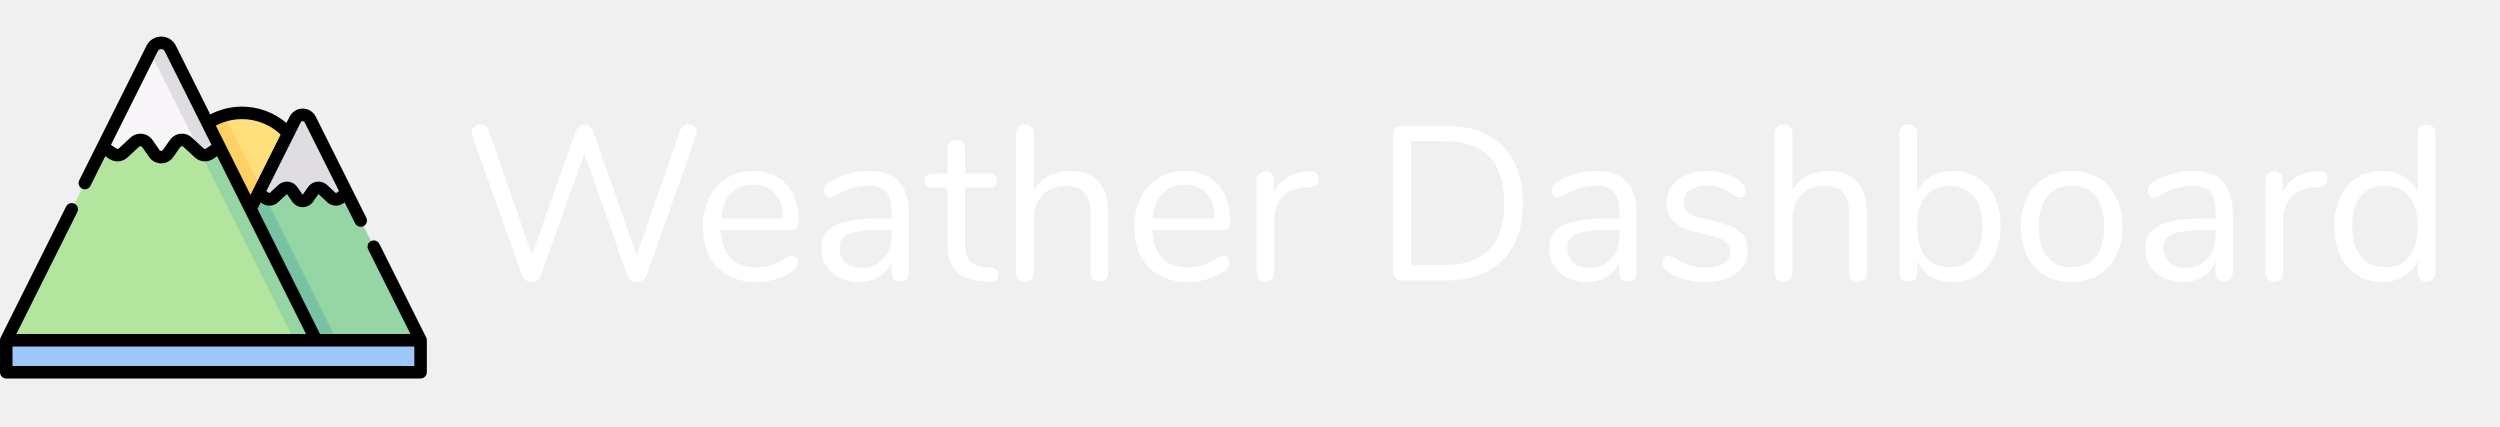
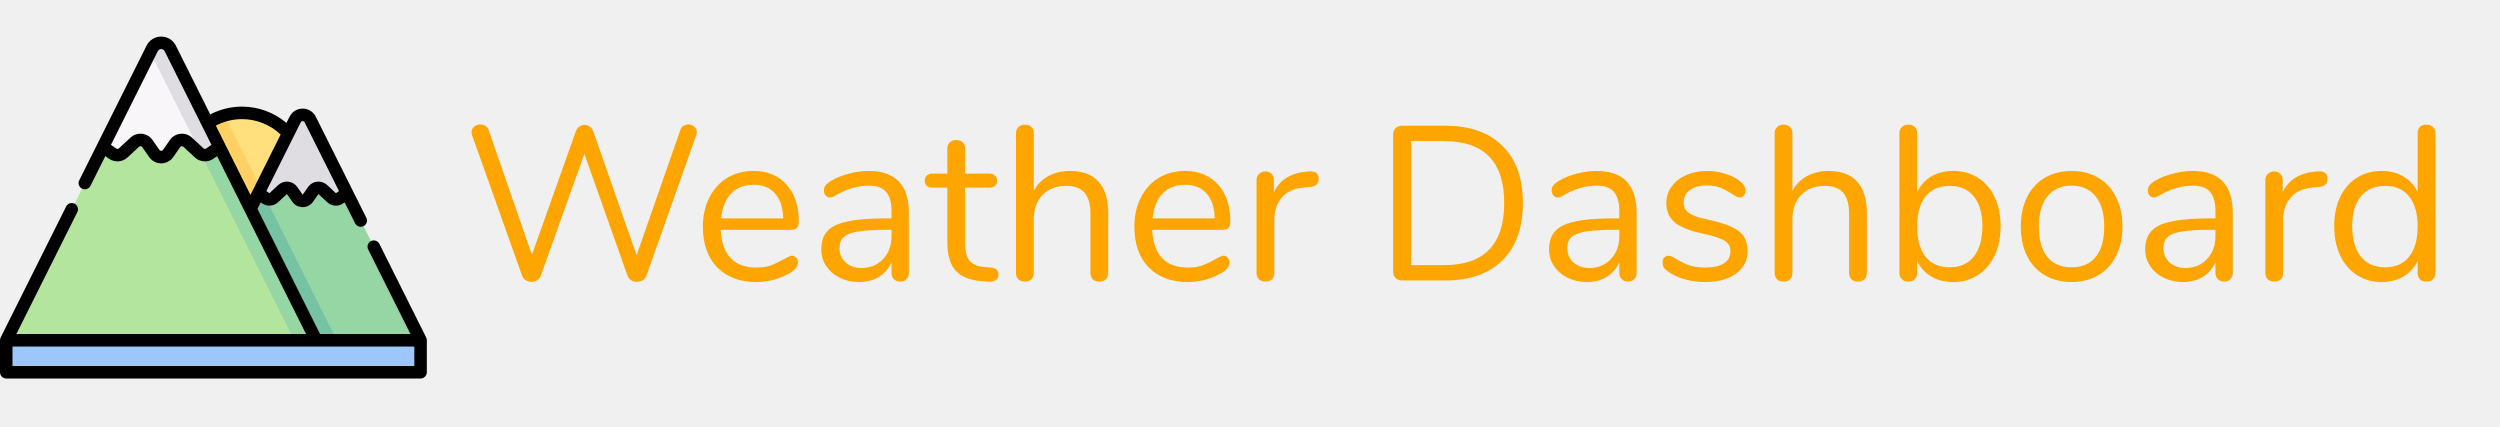
<svg xmlns="http://www.w3.org/2000/svg" width="205" height="35" viewBox="0 0 205 35" fill="none">
  <path d="M0.513 27.9H34.487V30.524H0.513V27.9Z" fill="#9DC6FB" />
  <path d="M19.848 19.476C22.67 19.476 24.958 17.188 24.958 14.366C24.958 11.543 22.67 9.256 19.848 9.256C17.026 9.256 14.738 11.543 14.738 14.366C14.738 17.188 17.026 19.476 19.848 19.476Z" fill="#FFE07D" />
  <path d="M19.848 19.476C20.994 19.476 22.051 19.099 22.904 18.462L18.405 9.464C16.286 10.087 14.738 12.045 14.738 14.366C14.738 17.188 17.026 19.476 19.848 19.476Z" fill="#FFD064" />
  <path d="M34.487 27.9L25.437 9.8C25.183 9.291 24.457 9.291 24.202 9.8L15.152 27.9H34.487Z" fill="#95D6A4" />
  <path d="M21.388 15.429L15.152 27.9H27.623L21.388 15.429Z" fill="#78C2A4" />
  <path d="M25.925 27.9L13.96 3.971C13.654 3.36 12.783 3.36 12.477 3.971L0.513 27.9H25.925Z" fill="#B3E59F" />
  <path d="M12.478 3.971L12.321 4.284C13.872 7.385 24.129 27.9 24.129 27.9H25.925L13.96 3.971C13.655 3.36 12.783 3.36 12.478 3.971Z" fill="#95D6A4" />
  <path d="M9.241 12.6C9.507 12.784 9.866 12.758 10.104 12.538L11.048 11.661C11.356 11.375 11.845 11.428 12.085 11.772L12.652 12.586C12.927 12.98 13.511 12.98 13.785 12.586L14.353 11.772C14.593 11.428 15.082 11.375 15.389 11.661L16.334 12.538C16.571 12.758 16.93 12.784 17.197 12.6L17.997 12.046C16.503 9.056 14.878 5.806 13.96 3.971C13.655 3.36 12.783 3.36 12.478 3.971L8.44 12.046L9.241 12.6Z" fill="#F9F6F9" />
  <path d="M16.506 12.655C16.725 12.759 16.989 12.743 17.197 12.6L17.997 12.046C16.503 9.056 14.877 5.806 13.96 3.971C13.655 3.36 12.783 3.36 12.478 3.971L12.321 4.284C12.871 5.383 14.497 8.636 16.506 12.655Z" fill="#DFDDE2" />
  <path d="M21.793 16.259C21.996 16.399 22.269 16.379 22.45 16.212L23.168 15.544C23.402 15.327 23.774 15.367 23.957 15.629L24.389 16.248C24.598 16.548 25.042 16.548 25.251 16.248L25.683 15.629C25.865 15.367 26.237 15.327 26.471 15.544L27.19 16.212C27.371 16.379 27.644 16.399 27.846 16.258L28.456 15.837C27.347 13.619 26.144 11.213 25.437 9.8C25.183 9.291 24.456 9.291 24.202 9.8L21.184 15.837L21.793 16.259Z" fill="#DFDDE2" />
  <path d="M34.999 27.9C34.999 27.822 34.982 27.743 34.946 27.671L31.109 19.998C30.983 19.745 30.675 19.642 30.421 19.769C30.168 19.895 30.065 20.203 30.192 20.456L33.658 27.388H26.241L21.112 17.128L21.378 16.595L21.501 16.68C21.898 16.955 22.444 16.916 22.799 16.587L23.517 15.92C23.519 15.918 23.522 15.916 23.527 15.916C23.533 15.917 23.535 15.919 23.536 15.922L23.968 16.541C24.162 16.82 24.48 16.986 24.82 16.986C25.159 16.986 25.477 16.82 25.672 16.541L26.103 15.922C26.105 15.919 26.107 15.917 26.112 15.916C26.118 15.916 26.12 15.918 26.122 15.92L26.841 16.587C27.195 16.916 27.741 16.955 28.138 16.68L28.261 16.595L29.121 18.315C29.211 18.494 29.392 18.598 29.58 18.598C29.657 18.598 29.735 18.581 29.809 18.544C30.062 18.417 30.165 18.11 30.038 17.856L25.896 9.571C25.691 9.161 25.279 8.906 24.82 8.906C24.361 8.906 23.949 9.161 23.744 9.571L23.489 10.081C22.478 9.224 21.186 8.743 19.848 8.743C18.931 8.743 18.041 8.964 17.24 9.384L14.418 3.741C14.19 3.284 13.73 3 13.219 3C12.707 3 12.248 3.284 12.019 3.741L6.499 14.781C6.372 15.035 6.475 15.343 6.728 15.469C6.981 15.596 7.289 15.493 7.416 15.24L8.634 12.803L8.949 13.021C9.409 13.34 10.042 13.295 10.453 12.914L11.397 12.036C11.449 11.988 11.507 11.987 11.537 11.99C11.567 11.993 11.624 12.007 11.664 12.065L12.232 12.879C12.456 13.202 12.825 13.395 13.219 13.395C13.612 13.395 13.981 13.202 14.206 12.879L14.773 12.065C14.814 12.007 14.87 11.993 14.9 11.99C14.93 11.987 14.989 11.988 15.04 12.036L15.985 12.914C16.395 13.295 17.028 13.34 17.488 13.021L17.803 12.803L25.095 27.388H1.342L6.341 17.39C6.467 17.137 6.365 16.829 6.112 16.703C5.858 16.576 5.55 16.679 5.424 16.932L0.054 27.671C0.018 27.743 0.001 27.822 0.001 27.9C0.001 27.9 0 27.9 0 27.9V30.524C0 30.807 0.229 31.037 0.513 31.037H34.487C34.77 31.037 35 30.807 35 30.524V27.9C35 27.9 34.999 27.9 34.999 27.9ZM24.82 9.931C24.861 9.931 24.936 9.944 24.979 10.03L27.798 15.668L27.555 15.837C27.55 15.84 27.543 15.84 27.539 15.836L26.82 15.168C26.6 14.964 26.301 14.865 26.003 14.897C25.704 14.929 25.434 15.089 25.262 15.335L24.83 15.955C24.825 15.962 24.814 15.962 24.809 15.955L24.378 15.335C24.206 15.089 23.936 14.929 23.637 14.897C23.337 14.865 23.04 14.964 22.82 15.168L22.101 15.836C22.096 15.84 22.09 15.84 22.085 15.837L21.841 15.668L24.661 10.03C24.704 9.944 24.779 9.931 24.82 9.931ZM19.848 9.768C21.027 9.768 22.162 10.226 23.013 11.033L20.539 15.982L17.698 10.302C18.357 9.952 19.092 9.768 19.848 9.768ZM16.905 12.178C16.837 12.225 16.743 12.219 16.683 12.162L15.738 11.285C15.483 11.048 15.137 10.933 14.791 10.97C14.444 11.008 14.131 11.193 13.932 11.479L13.365 12.293C13.319 12.359 13.253 12.369 13.219 12.369C13.184 12.369 13.119 12.359 13.073 12.293L12.505 11.479C12.306 11.193 11.993 11.008 11.646 10.97C11.3 10.933 10.955 11.048 10.7 11.285L9.755 12.162C9.694 12.219 9.601 12.225 9.533 12.178L9.098 11.877L12.936 4.2C13.015 4.042 13.16 4.025 13.219 4.025C13.277 4.025 13.422 4.042 13.501 4.2L17.34 11.877L16.905 12.178ZM1.025 30.012V28.413H33.975V30.012H1.025Z" fill="black" />
-   <path d="M55.784 10.67C55.832 10.514 55.916 10.4 56.036 10.328C56.156 10.244 56.288 10.202 56.432 10.202C56.624 10.202 56.786 10.262 56.918 10.382C57.062 10.49 57.134 10.64 57.134 10.832C57.134 10.916 57.116 11.012 57.08 11.12L53.012 22.586C52.952 22.754 52.85 22.886 52.706 22.982C52.562 23.066 52.4 23.108 52.22 23.108C52.052 23.108 51.896 23.066 51.752 22.982C51.608 22.886 51.506 22.754 51.446 22.586L47.918 12.614L44.354 22.586C44.294 22.754 44.192 22.886 44.048 22.982C43.904 23.066 43.748 23.108 43.58 23.108C43.412 23.108 43.256 23.066 43.112 22.982C42.968 22.886 42.866 22.754 42.806 22.586L38.72 11.12C38.684 11.024 38.666 10.934 38.666 10.85C38.666 10.658 38.738 10.502 38.882 10.382C39.038 10.262 39.212 10.202 39.404 10.202C39.548 10.202 39.68 10.244 39.8 10.328C39.932 10.4 40.022 10.514 40.07 10.67L43.616 20.894L47.216 10.778C47.276 10.598 47.372 10.466 47.504 10.382C47.636 10.286 47.78 10.238 47.936 10.238C48.092 10.238 48.236 10.286 48.368 10.382C48.5 10.478 48.596 10.616 48.656 10.796L52.202 20.93L55.784 10.67ZM64.945 20.966C65.077 20.966 65.191 21.02 65.287 21.128C65.383 21.236 65.431 21.374 65.431 21.542C65.431 21.842 65.221 22.118 64.801 22.37C64.369 22.622 63.913 22.814 63.433 22.946C62.953 23.066 62.485 23.126 62.029 23.126C60.673 23.126 59.599 22.724 58.807 21.92C58.027 21.116 57.637 20.006 57.637 18.59C57.637 17.69 57.811 16.898 58.159 16.214C58.507 15.518 58.993 14.978 59.617 14.594C60.253 14.21 60.973 14.018 61.777 14.018C62.917 14.018 63.823 14.39 64.495 15.134C65.167 15.878 65.503 16.886 65.503 18.158C65.503 18.398 65.455 18.572 65.359 18.68C65.263 18.788 65.107 18.842 64.891 18.842H59.095C59.203 20.906 60.181 21.938 62.029 21.938C62.497 21.938 62.899 21.878 63.235 21.758C63.571 21.626 63.931 21.452 64.315 21.236C64.627 21.056 64.837 20.966 64.945 20.966ZM61.795 15.152C61.027 15.152 60.409 15.392 59.941 15.872C59.485 16.352 59.215 17.03 59.131 17.906H64.225C64.201 17.018 63.979 16.34 63.559 15.872C63.139 15.392 62.551 15.152 61.795 15.152ZM71.233 14.018C73.429 14.018 74.527 15.17 74.527 17.474V22.37C74.527 22.586 74.461 22.76 74.329 22.892C74.209 23.024 74.041 23.09 73.825 23.09C73.609 23.09 73.435 23.024 73.303 22.892C73.171 22.76 73.105 22.586 73.105 22.37V21.506C72.877 22.022 72.529 22.424 72.061 22.712C71.593 22.988 71.053 23.126 70.441 23.126C69.877 23.126 69.355 23.012 68.875 22.784C68.407 22.556 68.035 22.238 67.759 21.83C67.483 21.422 67.345 20.972 67.345 20.48C67.345 19.82 67.513 19.31 67.849 18.95C68.185 18.578 68.737 18.314 69.505 18.158C70.273 17.99 71.341 17.906 72.709 17.906H73.105V17.312C73.105 16.592 72.955 16.064 72.655 15.728C72.367 15.392 71.893 15.224 71.233 15.224C70.417 15.224 69.589 15.446 68.749 15.89C68.425 16.094 68.197 16.196 68.065 16.196C67.921 16.196 67.801 16.142 67.705 16.034C67.609 15.926 67.561 15.788 67.561 15.62C67.561 15.452 67.609 15.308 67.705 15.188C67.813 15.056 67.981 14.924 68.209 14.792C68.629 14.552 69.103 14.366 69.631 14.234C70.171 14.09 70.705 14.018 71.233 14.018ZM70.639 21.974C71.359 21.974 71.947 21.734 72.403 21.254C72.871 20.762 73.105 20.132 73.105 19.364V18.842H72.781C71.725 18.842 70.921 18.89 70.369 18.986C69.817 19.07 69.421 19.22 69.181 19.436C68.953 19.64 68.839 19.946 68.839 20.354C68.839 20.822 69.007 21.212 69.343 21.524C69.691 21.824 70.123 21.974 70.639 21.974ZM81.246 21.938C81.666 21.974 81.876 22.166 81.876 22.514C81.876 22.718 81.798 22.874 81.642 22.982C81.498 23.078 81.276 23.114 80.976 23.09L80.49 23.054C79.53 22.982 78.822 22.694 78.366 22.19C77.91 21.686 77.682 20.924 77.682 19.904V15.386H76.476C76.272 15.386 76.11 15.338 75.99 15.242C75.882 15.134 75.828 14.996 75.828 14.828C75.828 14.648 75.882 14.504 75.99 14.396C76.11 14.288 76.272 14.234 76.476 14.234H77.682V12.2C77.682 11.972 77.748 11.798 77.88 11.678C78.012 11.546 78.192 11.48 78.42 11.48C78.636 11.48 78.81 11.546 78.942 11.678C79.074 11.798 79.14 11.972 79.14 12.2V14.234H81.138C81.33 14.234 81.48 14.288 81.588 14.396C81.708 14.504 81.768 14.648 81.768 14.828C81.768 14.996 81.708 15.134 81.588 15.242C81.48 15.338 81.33 15.386 81.138 15.386H79.14V19.976C79.14 20.636 79.272 21.116 79.536 21.416C79.812 21.704 80.22 21.866 80.76 21.902L81.246 21.938ZM87.741 14.018C88.773 14.018 89.553 14.312 90.081 14.9C90.609 15.476 90.873 16.34 90.873 17.492V22.37C90.873 22.598 90.807 22.778 90.675 22.91C90.543 23.03 90.369 23.09 90.153 23.09C89.925 23.09 89.745 23.03 89.613 22.91C89.481 22.778 89.415 22.598 89.415 22.37V17.528C89.415 16.748 89.253 16.172 88.929 15.8C88.617 15.428 88.113 15.242 87.417 15.242C86.613 15.242 85.971 15.488 85.491 15.98C85.011 16.472 84.771 17.138 84.771 17.978V22.37C84.771 22.598 84.705 22.778 84.573 22.91C84.453 23.03 84.279 23.09 84.051 23.09C83.823 23.09 83.643 23.03 83.511 22.91C83.379 22.778 83.313 22.598 83.313 22.37V10.922C83.313 10.718 83.379 10.55 83.511 10.418C83.655 10.286 83.835 10.22 84.051 10.22C84.279 10.22 84.453 10.286 84.573 10.418C84.705 10.538 84.771 10.706 84.771 10.922V15.638C85.059 15.11 85.461 14.708 85.977 14.432C86.493 14.156 87.081 14.018 87.741 14.018ZM100.329 20.966C100.461 20.966 100.575 21.02 100.671 21.128C100.767 21.236 100.815 21.374 100.815 21.542C100.815 21.842 100.605 22.118 100.185 22.37C99.753 22.622 99.297 22.814 98.817 22.946C98.337 23.066 97.869 23.126 97.413 23.126C96.057 23.126 94.983 22.724 94.191 21.92C93.411 21.116 93.021 20.006 93.021 18.59C93.021 17.69 93.195 16.898 93.543 16.214C93.891 15.518 94.377 14.978 95.001 14.594C95.637 14.21 96.357 14.018 97.161 14.018C98.301 14.018 99.207 14.39 99.879 15.134C100.551 15.878 100.887 16.886 100.887 18.158C100.887 18.398 100.839 18.572 100.743 18.68C100.647 18.788 100.491 18.842 100.275 18.842H94.479C94.587 20.906 95.565 21.938 97.413 21.938C97.881 21.938 98.283 21.878 98.619 21.758C98.955 21.626 99.315 21.452 99.699 21.236C100.011 21.056 100.221 20.966 100.329 20.966ZM97.179 15.152C96.411 15.152 95.793 15.392 95.325 15.872C94.869 16.352 94.599 17.03 94.515 17.906H99.609C99.585 17.018 99.363 16.34 98.943 15.872C98.523 15.392 97.935 15.152 97.179 15.152ZM107.374 14.054C107.878 14.018 108.13 14.222 108.13 14.666C108.13 14.858 108.076 15.014 107.968 15.134C107.86 15.242 107.674 15.308 107.41 15.332L106.87 15.386C106.066 15.458 105.466 15.746 105.07 16.25C104.686 16.742 104.494 17.324 104.494 17.996V22.37C104.494 22.61 104.428 22.79 104.296 22.91C104.164 23.03 103.99 23.09 103.774 23.09C103.558 23.09 103.378 23.03 103.234 22.91C103.102 22.778 103.036 22.598 103.036 22.37V14.774C103.036 14.546 103.108 14.372 103.252 14.252C103.396 14.12 103.57 14.054 103.774 14.054C103.966 14.054 104.128 14.12 104.26 14.252C104.392 14.372 104.458 14.54 104.458 14.756V15.764C104.71 15.236 105.064 14.834 105.52 14.558C105.988 14.282 106.522 14.12 107.122 14.072L107.374 14.054ZM114.994 23C114.766 23 114.58 22.934 114.436 22.802C114.304 22.67 114.238 22.496 114.238 22.28V11.03C114.238 10.814 114.304 10.64 114.436 10.508C114.58 10.376 114.766 10.31 114.994 10.31H118.504C120.532 10.31 122.098 10.862 123.202 11.966C124.318 13.058 124.876 14.618 124.876 16.646C124.876 18.674 124.318 20.24 123.202 21.344C122.086 22.448 120.52 23 118.504 23H114.994ZM118.414 21.74C121.702 21.74 123.346 20.042 123.346 16.646C123.346 13.262 121.702 11.57 118.414 11.57H115.714V21.74H118.414ZM130.911 14.018C133.107 14.018 134.205 15.17 134.205 17.474V22.37C134.205 22.586 134.139 22.76 134.007 22.892C133.887 23.024 133.719 23.09 133.503 23.09C133.287 23.09 133.113 23.024 132.981 22.892C132.849 22.76 132.783 22.586 132.783 22.37V21.506C132.555 22.022 132.207 22.424 131.739 22.712C131.271 22.988 130.731 23.126 130.119 23.126C129.555 23.126 129.033 23.012 128.553 22.784C128.085 22.556 127.713 22.238 127.437 21.83C127.161 21.422 127.023 20.972 127.023 20.48C127.023 19.82 127.191 19.31 127.527 18.95C127.863 18.578 128.415 18.314 129.183 18.158C129.951 17.99 131.019 17.906 132.387 17.906H132.783V17.312C132.783 16.592 132.633 16.064 132.333 15.728C132.045 15.392 131.571 15.224 130.911 15.224C130.095 15.224 129.267 15.446 128.427 15.89C128.103 16.094 127.875 16.196 127.743 16.196C127.599 16.196 127.479 16.142 127.383 16.034C127.287 15.926 127.239 15.788 127.239 15.62C127.239 15.452 127.287 15.308 127.383 15.188C127.491 15.056 127.659 14.924 127.887 14.792C128.307 14.552 128.781 14.366 129.309 14.234C129.849 14.09 130.383 14.018 130.911 14.018ZM130.317 21.974C131.037 21.974 131.625 21.734 132.081 21.254C132.549 20.762 132.783 20.132 132.783 19.364V18.842H132.459C131.403 18.842 130.599 18.89 130.047 18.986C129.495 19.07 129.099 19.22 128.859 19.436C128.631 19.64 128.517 19.946 128.517 20.354C128.517 20.822 128.685 21.212 129.021 21.524C129.369 21.824 129.801 21.974 130.317 21.974ZM139.825 23.126C139.273 23.126 138.745 23.06 138.241 22.928C137.749 22.796 137.311 22.61 136.927 22.37C136.711 22.226 136.555 22.094 136.459 21.974C136.375 21.842 136.333 21.686 136.333 21.506C136.333 21.35 136.375 21.224 136.459 21.128C136.555 21.02 136.675 20.966 136.819 20.966C136.963 20.966 137.173 21.056 137.449 21.236C137.809 21.452 138.163 21.626 138.511 21.758C138.871 21.878 139.315 21.938 139.843 21.938C140.491 21.938 140.995 21.824 141.355 21.596C141.715 21.368 141.895 21.038 141.895 20.606C141.895 20.342 141.829 20.132 141.697 19.976C141.565 19.808 141.337 19.664 141.013 19.544C140.689 19.412 140.215 19.28 139.591 19.148C138.535 18.92 137.779 18.614 137.323 18.23C136.867 17.846 136.639 17.324 136.639 16.664C136.639 16.148 136.783 15.692 137.071 15.296C137.359 14.9 137.755 14.588 138.259 14.36C138.775 14.132 139.357 14.018 140.005 14.018C140.473 14.018 140.923 14.084 141.355 14.216C141.799 14.336 142.189 14.51 142.525 14.738C142.933 15.026 143.137 15.326 143.137 15.638C143.137 15.794 143.089 15.926 142.993 16.034C142.897 16.142 142.783 16.196 142.651 16.196C142.507 16.196 142.291 16.094 142.003 15.89C141.667 15.674 141.349 15.506 141.049 15.386C140.749 15.266 140.377 15.206 139.933 15.206C139.369 15.206 138.913 15.332 138.565 15.584C138.229 15.836 138.061 16.172 138.061 16.592C138.061 16.856 138.121 17.072 138.241 17.24C138.373 17.396 138.583 17.54 138.871 17.672C139.171 17.792 139.597 17.912 140.149 18.032C140.965 18.212 141.595 18.41 142.039 18.626C142.495 18.842 142.819 19.106 143.011 19.418C143.203 19.73 143.299 20.126 143.299 20.606C143.299 21.362 142.981 21.974 142.345 22.442C141.709 22.898 140.869 23.126 139.825 23.126ZM149.95 14.018C150.982 14.018 151.762 14.312 152.29 14.9C152.818 15.476 153.082 16.34 153.082 17.492V22.37C153.082 22.598 153.016 22.778 152.884 22.91C152.752 23.03 152.578 23.09 152.362 23.09C152.134 23.09 151.954 23.03 151.822 22.91C151.69 22.778 151.624 22.598 151.624 22.37V17.528C151.624 16.748 151.462 16.172 151.138 15.8C150.826 15.428 150.322 15.242 149.626 15.242C148.822 15.242 148.18 15.488 147.7 15.98C147.22 16.472 146.98 17.138 146.98 17.978V22.37C146.98 22.598 146.914 22.778 146.782 22.91C146.662 23.03 146.488 23.09 146.26 23.09C146.032 23.09 145.852 23.03 145.72 22.91C145.588 22.778 145.522 22.598 145.522 22.37V10.922C145.522 10.718 145.588 10.55 145.72 10.418C145.864 10.286 146.044 10.22 146.26 10.22C146.488 10.22 146.662 10.286 146.782 10.418C146.914 10.538 146.98 10.706 146.98 10.922V15.638C147.268 15.11 147.67 14.708 148.186 14.432C148.702 14.156 149.29 14.018 149.95 14.018ZM160.162 14.018C160.93 14.018 161.608 14.204 162.196 14.576C162.784 14.948 163.24 15.476 163.564 16.16C163.888 16.844 164.05 17.636 164.05 18.536C164.05 19.448 163.888 20.252 163.564 20.948C163.24 21.632 162.784 22.166 162.196 22.55C161.608 22.934 160.93 23.126 160.162 23.126C159.478 23.126 158.878 22.976 158.362 22.676C157.858 22.376 157.474 21.95 157.21 21.398V22.37C157.21 22.586 157.144 22.76 157.012 22.892C156.892 23.024 156.718 23.09 156.49 23.09C156.262 23.09 156.082 23.024 155.95 22.892C155.818 22.76 155.752 22.586 155.752 22.37V10.922C155.752 10.718 155.818 10.55 155.95 10.418C156.082 10.286 156.262 10.22 156.49 10.22C156.718 10.22 156.892 10.286 157.012 10.418C157.144 10.538 157.21 10.706 157.21 10.922V15.746C157.474 15.194 157.858 14.768 158.362 14.468C158.878 14.168 159.478 14.018 160.162 14.018ZM159.874 21.92C160.726 21.92 161.386 21.626 161.854 21.038C162.322 20.438 162.556 19.604 162.556 18.536C162.556 17.492 162.322 16.682 161.854 16.106C161.386 15.53 160.726 15.242 159.874 15.242C159.022 15.242 158.362 15.53 157.894 16.106C157.438 16.682 157.21 17.504 157.21 18.572C157.21 19.64 157.438 20.468 157.894 21.056C158.362 21.632 159.022 21.92 159.874 21.92ZM169.865 23.126C169.037 23.126 168.305 22.94 167.669 22.568C167.045 22.196 166.559 21.668 166.211 20.984C165.875 20.288 165.707 19.484 165.707 18.572C165.707 17.66 165.875 16.862 166.211 16.178C166.559 15.482 167.045 14.948 167.669 14.576C168.305 14.204 169.037 14.018 169.865 14.018C170.693 14.018 171.425 14.204 172.061 14.576C172.697 14.948 173.183 15.482 173.519 16.178C173.867 16.862 174.041 17.66 174.041 18.572C174.041 19.484 173.867 20.288 173.519 20.984C173.183 21.668 172.697 22.196 172.061 22.568C171.425 22.94 170.693 23.126 169.865 23.126ZM169.865 21.92C170.729 21.92 171.389 21.638 171.845 21.074C172.313 20.498 172.547 19.664 172.547 18.572C172.547 17.504 172.313 16.682 171.845 16.106C171.377 15.518 170.717 15.224 169.865 15.224C169.013 15.224 168.353 15.518 167.885 16.106C167.417 16.682 167.183 17.504 167.183 18.572C167.183 19.652 167.411 20.48 167.867 21.056C168.335 21.632 169.001 21.92 169.865 21.92ZM179.795 14.018C181.991 14.018 183.089 15.17 183.089 17.474V22.37C183.089 22.586 183.023 22.76 182.891 22.892C182.771 23.024 182.603 23.09 182.387 23.09C182.171 23.09 181.997 23.024 181.865 22.892C181.733 22.76 181.667 22.586 181.667 22.37V21.506C181.439 22.022 181.091 22.424 180.623 22.712C180.155 22.988 179.615 23.126 179.003 23.126C178.439 23.126 177.917 23.012 177.437 22.784C176.969 22.556 176.597 22.238 176.321 21.83C176.045 21.422 175.907 20.972 175.907 20.48C175.907 19.82 176.075 19.31 176.411 18.95C176.747 18.578 177.299 18.314 178.067 18.158C178.835 17.99 179.903 17.906 181.271 17.906H181.667V17.312C181.667 16.592 181.517 16.064 181.217 15.728C180.929 15.392 180.455 15.224 179.795 15.224C178.979 15.224 178.151 15.446 177.311 15.89C176.987 16.094 176.759 16.196 176.627 16.196C176.483 16.196 176.363 16.142 176.267 16.034C176.171 15.926 176.123 15.788 176.123 15.62C176.123 15.452 176.171 15.308 176.267 15.188C176.375 15.056 176.543 14.924 176.771 14.792C177.191 14.552 177.665 14.366 178.193 14.234C178.733 14.09 179.267 14.018 179.795 14.018ZM179.201 21.974C179.921 21.974 180.509 21.734 180.965 21.254C181.433 20.762 181.667 20.132 181.667 19.364V18.842H181.343C180.287 18.842 179.483 18.89 178.931 18.986C178.379 19.07 177.983 19.22 177.743 19.436C177.515 19.64 177.401 19.946 177.401 20.354C177.401 20.822 177.569 21.212 177.905 21.524C178.253 21.824 178.685 21.974 179.201 21.974ZM190.096 14.054C190.6 14.018 190.852 14.222 190.852 14.666C190.852 14.858 190.798 15.014 190.69 15.134C190.582 15.242 190.396 15.308 190.132 15.332L189.592 15.386C188.788 15.458 188.188 15.746 187.792 16.25C187.408 16.742 187.216 17.324 187.216 17.996V22.37C187.216 22.61 187.15 22.79 187.018 22.91C186.886 23.03 186.712 23.09 186.496 23.09C186.28 23.09 186.1 23.03 185.956 22.91C185.824 22.778 185.758 22.598 185.758 22.37V14.774C185.758 14.546 185.83 14.372 185.974 14.252C186.118 14.12 186.292 14.054 186.496 14.054C186.688 14.054 186.85 14.12 186.982 14.252C187.114 14.372 187.18 14.54 187.18 14.756V15.764C187.432 15.236 187.786 14.834 188.242 14.558C188.71 14.282 189.244 14.12 189.844 14.072L190.096 14.054ZM198.966 10.22C199.194 10.22 199.374 10.286 199.506 10.418C199.638 10.55 199.704 10.718 199.704 10.922V22.37C199.704 22.586 199.638 22.76 199.506 22.892C199.374 23.024 199.194 23.09 198.966 23.09C198.738 23.09 198.558 23.024 198.426 22.892C198.306 22.76 198.246 22.586 198.246 22.37V21.398C197.982 21.95 197.592 22.376 197.076 22.676C196.572 22.976 195.978 23.126 195.294 23.126C194.526 23.126 193.848 22.934 193.26 22.55C192.672 22.166 192.216 21.632 191.892 20.948C191.568 20.252 191.406 19.448 191.406 18.536C191.406 17.636 191.568 16.844 191.892 16.16C192.216 15.476 192.672 14.948 193.26 14.576C193.848 14.204 194.526 14.018 195.294 14.018C195.978 14.018 196.572 14.168 197.076 14.468C197.592 14.768 197.982 15.194 198.246 15.746V10.922C198.246 10.706 198.306 10.538 198.426 10.418C198.558 10.286 198.738 10.22 198.966 10.22ZM195.582 21.92C196.434 21.92 197.088 21.632 197.544 21.056C198.012 20.468 198.246 19.64 198.246 18.572C198.246 17.504 198.012 16.682 197.544 16.106C197.088 15.53 196.434 15.242 195.582 15.242C194.73 15.242 194.064 15.53 193.584 16.106C193.116 16.682 192.882 17.492 192.882 18.536C192.882 19.604 193.116 20.438 193.584 21.038C194.064 21.626 194.73 21.92 195.582 21.92Z" fill="white" />
+   <path d="M55.784 10.67C55.832 10.514 55.916 10.4 56.036 10.328C56.156 10.244 56.288 10.202 56.432 10.202C56.624 10.202 56.786 10.262 56.918 10.382C57.062 10.49 57.134 10.64 57.134 10.832C57.134 10.916 57.116 11.012 57.08 11.12L53.012 22.586C52.952 22.754 52.85 22.886 52.706 22.982C52.562 23.066 52.4 23.108 52.22 23.108C52.052 23.108 51.896 23.066 51.752 22.982C51.608 22.886 51.506 22.754 51.446 22.586L47.918 12.614L44.354 22.586C44.294 22.754 44.192 22.886 44.048 22.982C43.904 23.066 43.748 23.108 43.58 23.108C43.412 23.108 43.256 23.066 43.112 22.982C42.968 22.886 42.866 22.754 42.806 22.586L38.72 11.12C38.684 11.024 38.666 10.934 38.666 10.85C38.666 10.658 38.738 10.502 38.882 10.382C39.038 10.262 39.212 10.202 39.404 10.202C39.548 10.202 39.68 10.244 39.8 10.328C39.932 10.4 40.022 10.514 40.07 10.67L43.616 20.894L47.216 10.778C47.276 10.598 47.372 10.466 47.504 10.382C47.636 10.286 47.78 10.238 47.936 10.238C48.092 10.238 48.236 10.286 48.368 10.382C48.5 10.478 48.596 10.616 48.656 10.796L52.202 20.93L55.784 10.67ZM64.945 20.966C65.077 20.966 65.191 21.02 65.287 21.128C65.383 21.236 65.431 21.374 65.431 21.542C65.431 21.842 65.221 22.118 64.801 22.37C64.369 22.622 63.913 22.814 63.433 22.946C62.953 23.066 62.485 23.126 62.029 23.126C60.673 23.126 59.599 22.724 58.807 21.92C58.027 21.116 57.637 20.006 57.637 18.59C57.637 17.69 57.811 16.898 58.159 16.214C58.507 15.518 58.993 14.978 59.617 14.594C60.253 14.21 60.973 14.018 61.777 14.018C62.917 14.018 63.823 14.39 64.495 15.134C65.167 15.878 65.503 16.886 65.503 18.158C65.503 18.398 65.455 18.572 65.359 18.68C65.263 18.788 65.107 18.842 64.891 18.842H59.095C59.203 20.906 60.181 21.938 62.029 21.938C62.497 21.938 62.899 21.878 63.235 21.758C63.571 21.626 63.931 21.452 64.315 21.236C64.627 21.056 64.837 20.966 64.945 20.966ZM61.795 15.152C61.027 15.152 60.409 15.392 59.941 15.872C59.485 16.352 59.215 17.03 59.131 17.906H64.225C64.201 17.018 63.979 16.34 63.559 15.872C63.139 15.392 62.551 15.152 61.795 15.152ZM71.233 14.018C73.429 14.018 74.527 15.17 74.527 17.474V22.37C74.527 22.586 74.461 22.76 74.329 22.892C74.209 23.024 74.041 23.09 73.825 23.09C73.609 23.09 73.435 23.024 73.303 22.892C73.171 22.76 73.105 22.586 73.105 22.37V21.506C72.877 22.022 72.529 22.424 72.061 22.712C71.593 22.988 71.053 23.126 70.441 23.126C69.877 23.126 69.355 23.012 68.875 22.784C68.407 22.556 68.035 22.238 67.759 21.83C67.483 21.422 67.345 20.972 67.345 20.48C67.345 19.82 67.513 19.31 67.849 18.95C68.185 18.578 68.737 18.314 69.505 18.158C70.273 17.99 71.341 17.906 72.709 17.906H73.105V17.312C73.105 16.592 72.955 16.064 72.655 15.728C72.367 15.392 71.893 15.224 71.233 15.224C70.417 15.224 69.589 15.446 68.749 15.89C68.425 16.094 68.197 16.196 68.065 16.196C67.921 16.196 67.801 16.142 67.705 16.034C67.609 15.926 67.561 15.788 67.561 15.62C67.561 15.452 67.609 15.308 67.705 15.188C67.813 15.056 67.981 14.924 68.209 14.792C68.629 14.552 69.103 14.366 69.631 14.234C70.171 14.09 70.705 14.018 71.233 14.018ZM70.639 21.974C71.359 21.974 71.947 21.734 72.403 21.254C72.871 20.762 73.105 20.132 73.105 19.364V18.842H72.781C71.725 18.842 70.921 18.89 70.369 18.986C69.817 19.07 69.421 19.22 69.181 19.436C68.953 19.64 68.839 19.946 68.839 20.354C68.839 20.822 69.007 21.212 69.343 21.524C69.691 21.824 70.123 21.974 70.639 21.974ZM81.246 21.938C81.666 21.974 81.876 22.166 81.876 22.514C81.876 22.718 81.798 22.874 81.642 22.982C81.498 23.078 81.276 23.114 80.976 23.09L80.49 23.054C79.53 22.982 78.822 22.694 78.366 22.19C77.91 21.686 77.682 20.924 77.682 19.904V15.386H76.476C76.272 15.386 76.11 15.338 75.99 15.242C75.882 15.134 75.828 14.996 75.828 14.828C75.828 14.648 75.882 14.504 75.99 14.396C76.11 14.288 76.272 14.234 76.476 14.234H77.682V12.2C77.682 11.972 77.748 11.798 77.88 11.678C78.012 11.546 78.192 11.48 78.42 11.48C78.636 11.48 78.81 11.546 78.942 11.678C79.074 11.798 79.14 11.972 79.14 12.2V14.234H81.138C81.33 14.234 81.48 14.288 81.588 14.396C81.708 14.504 81.768 14.648 81.768 14.828C81.768 14.996 81.708 15.134 81.588 15.242C81.48 15.338 81.33 15.386 81.138 15.386H79.14V19.976C79.14 20.636 79.272 21.116 79.536 21.416C79.812 21.704 80.22 21.866 80.76 21.902L81.246 21.938ZM87.741 14.018C88.773 14.018 89.553 14.312 90.081 14.9C90.609 15.476 90.873 16.34 90.873 17.492V22.37C90.873 22.598 90.807 22.778 90.675 22.91C90.543 23.03 90.369 23.09 90.153 23.09C89.925 23.09 89.745 23.03 89.613 22.91C89.481 22.778 89.415 22.598 89.415 22.37V17.528C89.415 16.748 89.253 16.172 88.929 15.8C88.617 15.428 88.113 15.242 87.417 15.242C86.613 15.242 85.971 15.488 85.491 15.98C85.011 16.472 84.771 17.138 84.771 17.978V22.37C84.771 22.598 84.705 22.778 84.573 22.91C84.453 23.03 84.279 23.09 84.051 23.09C83.823 23.09 83.643 23.03 83.511 22.91C83.379 22.778 83.313 22.598 83.313 22.37V10.922C83.313 10.718 83.379 10.55 83.511 10.418C83.655 10.286 83.835 10.22 84.051 10.22C84.279 10.22 84.453 10.286 84.573 10.418C84.705 10.538 84.771 10.706 84.771 10.922V15.638C85.059 15.11 85.461 14.708 85.977 14.432C86.493 14.156 87.081 14.018 87.741 14.018ZM100.329 20.966C100.461 20.966 100.575 21.02 100.671 21.128C100.767 21.236 100.815 21.374 100.815 21.542C100.815 21.842 100.605 22.118 100.185 22.37C99.753 22.622 99.297 22.814 98.817 22.946C98.337 23.066 97.869 23.126 97.413 23.126C96.057 23.126 94.983 22.724 94.191 21.92C93.411 21.116 93.021 20.006 93.021 18.59C93.021 17.69 93.195 16.898 93.543 16.214C93.891 15.518 94.377 14.978 95.001 14.594C95.637 14.21 96.357 14.018 97.161 14.018C98.301 14.018 99.207 14.39 99.879 15.134C100.551 15.878 100.887 16.886 100.887 18.158C100.887 18.398 100.839 18.572 100.743 18.68C100.647 18.788 100.491 18.842 100.275 18.842H94.479C94.587 20.906 95.565 21.938 97.413 21.938C97.881 21.938 98.283 21.878 98.619 21.758C98.955 21.626 99.315 21.452 99.699 21.236C100.011 21.056 100.221 20.966 100.329 20.966ZM97.179 15.152C96.411 15.152 95.793 15.392 95.325 15.872C94.869 16.352 94.599 17.03 94.515 17.906H99.609C99.585 17.018 99.363 16.34 98.943 15.872C98.523 15.392 97.935 15.152 97.179 15.152ZM107.374 14.054C107.878 14.018 108.13 14.222 108.13 14.666C108.13 14.858 108.076 15.014 107.968 15.134C107.86 15.242 107.674 15.308 107.41 15.332L106.87 15.386C106.066 15.458 105.466 15.746 105.07 16.25C104.686 16.742 104.494 17.324 104.494 17.996V22.37C104.494 22.61 104.428 22.79 104.296 22.91C104.164 23.03 103.99 23.09 103.774 23.09C103.558 23.09 103.378 23.03 103.234 22.91C103.102 22.778 103.036 22.598 103.036 22.37V14.774C103.036 14.546 103.108 14.372 103.252 14.252C103.396 14.12 103.57 14.054 103.774 14.054C103.966 14.054 104.128 14.12 104.26 14.252C104.392 14.372 104.458 14.54 104.458 14.756V15.764C104.71 15.236 105.064 14.834 105.52 14.558C105.988 14.282 106.522 14.12 107.122 14.072L107.374 14.054ZM114.994 23C114.766 23 114.58 22.934 114.436 22.802C114.304 22.67 114.238 22.496 114.238 22.28V11.03C114.238 10.814 114.304 10.64 114.436 10.508C114.58 10.376 114.766 10.31 114.994 10.31H118.504C120.532 10.31 122.098 10.862 123.202 11.966C124.318 13.058 124.876 14.618 124.876 16.646C124.876 18.674 124.318 20.24 123.202 21.344C122.086 22.448 120.52 23 118.504 23H114.994ZM118.414 21.74C121.702 21.74 123.346 20.042 123.346 16.646C123.346 13.262 121.702 11.57 118.414 11.57H115.714V21.74H118.414ZM130.911 14.018C133.107 14.018 134.205 15.17 134.205 17.474V22.37C134.205 22.586 134.139 22.76 134.007 22.892C133.887 23.024 133.719 23.09 133.503 23.09C133.287 23.09 133.113 23.024 132.981 22.892C132.849 22.76 132.783 22.586 132.783 22.37V21.506C132.555 22.022 132.207 22.424 131.739 22.712C131.271 22.988 130.731 23.126 130.119 23.126C129.555 23.126 129.033 23.012 128.553 22.784C128.085 22.556 127.713 22.238 127.437 21.83C127.161 21.422 127.023 20.972 127.023 20.48C127.023 19.82 127.191 19.31 127.527 18.95C127.863 18.578 128.415 18.314 129.183 18.158C129.951 17.99 131.019 17.906 132.387 17.906H132.783V17.312C132.783 16.592 132.633 16.064 132.333 15.728C132.045 15.392 131.571 15.224 130.911 15.224C130.095 15.224 129.267 15.446 128.427 15.89C128.103 16.094 127.875 16.196 127.743 16.196C127.599 16.196 127.479 16.142 127.383 16.034C127.287 15.926 127.239 15.788 127.239 15.62C127.239 15.452 127.287 15.308 127.383 15.188C127.491 15.056 127.659 14.924 127.887 14.792C128.307 14.552 128.781 14.366 129.309 14.234C129.849 14.09 130.383 14.018 130.911 14.018ZM130.317 21.974C131.037 21.974 131.625 21.734 132.081 21.254C132.549 20.762 132.783 20.132 132.783 19.364V18.842H132.459C131.403 18.842 130.599 18.89 130.047 18.986C129.495 19.07 129.099 19.22 128.859 19.436C128.631 19.64 128.517 19.946 128.517 20.354C128.517 20.822 128.685 21.212 129.021 21.524C129.369 21.824 129.801 21.974 130.317 21.974ZM139.825 23.126C139.273 23.126 138.745 23.06 138.241 22.928C137.749 22.796 137.311 22.61 136.927 22.37C136.711 22.226 136.555 22.094 136.459 21.974C136.375 21.842 136.333 21.686 136.333 21.506C136.333 21.35 136.375 21.224 136.459 21.128C136.555 21.02 136.675 20.966 136.819 20.966C136.963 20.966 137.173 21.056 137.449 21.236C137.809 21.452 138.163 21.626 138.511 21.758C138.871 21.878 139.315 21.938 139.843 21.938C140.491 21.938 140.995 21.824 141.355 21.596C141.715 21.368 141.895 21.038 141.895 20.606C141.895 20.342 141.829 20.132 141.697 19.976C141.565 19.808 141.337 19.664 141.013 19.544C140.689 19.412 140.215 19.28 139.591 19.148C138.535 18.92 137.779 18.614 137.323 18.23C136.867 17.846 136.639 17.324 136.639 16.664C136.639 16.148 136.783 15.692 137.071 15.296C137.359 14.9 137.755 14.588 138.259 14.36C138.775 14.132 139.357 14.018 140.005 14.018C140.473 14.018 140.923 14.084 141.355 14.216C141.799 14.336 142.189 14.51 142.525 14.738C142.933 15.026 143.137 15.326 143.137 15.638C143.137 15.794 143.089 15.926 142.993 16.034C142.897 16.142 142.783 16.196 142.651 16.196C142.507 16.196 142.291 16.094 142.003 15.89C141.667 15.674 141.349 15.506 141.049 15.386C140.749 15.266 140.377 15.206 139.933 15.206C139.369 15.206 138.913 15.332 138.565 15.584C138.229 15.836 138.061 16.172 138.061 16.592C138.061 16.856 138.121 17.072 138.241 17.24C138.373 17.396 138.583 17.54 138.871 17.672C139.171 17.792 139.597 17.912 140.149 18.032C140.965 18.212 141.595 18.41 142.039 18.626C142.495 18.842 142.819 19.106 143.011 19.418C143.203 19.73 143.299 20.126 143.299 20.606C143.299 21.362 142.981 21.974 142.345 22.442C141.709 22.898 140.869 23.126 139.825 23.126ZM149.95 14.018C150.982 14.018 151.762 14.312 152.29 14.9C152.818 15.476 153.082 16.34 153.082 17.492V22.37C153.082 22.598 153.016 22.778 152.884 22.91C152.752 23.03 152.578 23.09 152.362 23.09C152.134 23.09 151.954 23.03 151.822 22.91C151.69 22.778 151.624 22.598 151.624 22.37V17.528C151.624 16.748 151.462 16.172 151.138 15.8C150.826 15.428 150.322 15.242 149.626 15.242C148.822 15.242 148.18 15.488 147.7 15.98C147.22 16.472 146.98 17.138 146.98 17.978V22.37C146.98 22.598 146.914 22.778 146.782 22.91C146.662 23.03 146.488 23.09 146.26 23.09C146.032 23.09 145.852 23.03 145.72 22.91C145.588 22.778 145.522 22.598 145.522 22.37V10.922C145.522 10.718 145.588 10.55 145.72 10.418C145.864 10.286 146.044 10.22 146.26 10.22C146.488 10.22 146.662 10.286 146.782 10.418C146.914 10.538 146.98 10.706 146.98 10.922V15.638C147.268 15.11 147.67 14.708 148.186 14.432C148.702 14.156 149.29 14.018 149.95 14.018ZM160.162 14.018C160.93 14.018 161.608 14.204 162.196 14.576C162.784 14.948 163.24 15.476 163.564 16.16C163.888 16.844 164.05 17.636 164.05 18.536C164.05 19.448 163.888 20.252 163.564 20.948C163.24 21.632 162.784 22.166 162.196 22.55C161.608 22.934 160.93 23.126 160.162 23.126C159.478 23.126 158.878 22.976 158.362 22.676C157.858 22.376 157.474 21.95 157.21 21.398V22.37C157.21 22.586 157.144 22.76 157.012 22.892C156.892 23.024 156.718 23.09 156.49 23.09C156.262 23.09 156.082 23.024 155.95 22.892C155.818 22.76 155.752 22.586 155.752 22.37V10.922C155.752 10.718 155.818 10.55 155.95 10.418C156.082 10.286 156.262 10.22 156.49 10.22C156.718 10.22 156.892 10.286 157.012 10.418C157.144 10.538 157.21 10.706 157.21 10.922V15.746C157.474 15.194 157.858 14.768 158.362 14.468C158.878 14.168 159.478 14.018 160.162 14.018ZM159.874 21.92C160.726 21.92 161.386 21.626 161.854 21.038C162.322 20.438 162.556 19.604 162.556 18.536C162.556 17.492 162.322 16.682 161.854 16.106C161.386 15.53 160.726 15.242 159.874 15.242C159.022 15.242 158.362 15.53 157.894 16.106C157.438 16.682 157.21 17.504 157.21 18.572C157.21 19.64 157.438 20.468 157.894 21.056C158.362 21.632 159.022 21.92 159.874 21.92ZM169.865 23.126C169.037 23.126 168.305 22.94 167.669 22.568C167.045 22.196 166.559 21.668 166.211 20.984C165.875 20.288 165.707 19.484 165.707 18.572C165.707 17.66 165.875 16.862 166.211 16.178C166.559 15.482 167.045 14.948 167.669 14.576C168.305 14.204 169.037 14.018 169.865 14.018C170.693 14.018 171.425 14.204 172.061 14.576C172.697 14.948 173.183 15.482 173.519 16.178C173.867 16.862 174.041 17.66 174.041 18.572C174.041 19.484 173.867 20.288 173.519 20.984C173.183 21.668 172.697 22.196 172.061 22.568C171.425 22.94 170.693 23.126 169.865 23.126ZM169.865 21.92C170.729 21.92 171.389 21.638 171.845 21.074C172.313 20.498 172.547 19.664 172.547 18.572C172.547 17.504 172.313 16.682 171.845 16.106C171.377 15.518 170.717 15.224 169.865 15.224C169.013 15.224 168.353 15.518 167.885 16.106C167.417 16.682 167.183 17.504 167.183 18.572C167.183 19.652 167.411 20.48 167.867 21.056C168.335 21.632 169.001 21.92 169.865 21.92ZM179.795 14.018C181.991 14.018 183.089 15.17 183.089 17.474V22.37C183.089 22.586 183.023 22.76 182.891 22.892C182.771 23.024 182.603 23.09 182.387 23.09C182.171 23.09 181.997 23.024 181.865 22.892C181.733 22.76 181.667 22.586 181.667 22.37V21.506C181.439 22.022 181.091 22.424 180.623 22.712C180.155 22.988 179.615 23.126 179.003 23.126C178.439 23.126 177.917 23.012 177.437 22.784C176.969 22.556 176.597 22.238 176.321 21.83C176.045 21.422 175.907 20.972 175.907 20.48C175.907 19.82 176.075 19.31 176.411 18.95C176.747 18.578 177.299 18.314 178.067 18.158C178.835 17.99 179.903 17.906 181.271 17.906H181.667V17.312C181.667 16.592 181.517 16.064 181.217 15.728C180.929 15.392 180.455 15.224 179.795 15.224C178.979 15.224 178.151 15.446 177.311 15.89C176.987 16.094 176.759 16.196 176.627 16.196C176.483 16.196 176.363 16.142 176.267 16.034C176.171 15.926 176.123 15.788 176.123 15.62C176.123 15.452 176.171 15.308 176.267 15.188C176.375 15.056 176.543 14.924 176.771 14.792C177.191 14.552 177.665 14.366 178.193 14.234C178.733 14.09 179.267 14.018 179.795 14.018ZM179.201 21.974C179.921 21.974 180.509 21.734 180.965 21.254C181.433 20.762 181.667 20.132 181.667 19.364V18.842H181.343C180.287 18.842 179.483 18.89 178.931 18.986C178.379 19.07 177.983 19.22 177.743 19.436C177.515 19.64 177.401 19.946 177.401 20.354C177.401 20.822 177.569 21.212 177.905 21.524C178.253 21.824 178.685 21.974 179.201 21.974ZM190.096 14.054C190.6 14.018 190.852 14.222 190.852 14.666C190.852 14.858 190.798 15.014 190.69 15.134C190.582 15.242 190.396 15.308 190.132 15.332L189.592 15.386C188.788 15.458 188.188 15.746 187.792 16.25C187.408 16.742 187.216 17.324 187.216 17.996V22.37C187.216 22.61 187.15 22.79 187.018 22.91C186.886 23.03 186.712 23.09 186.496 23.09C186.28 23.09 186.1 23.03 185.956 22.91C185.824 22.778 185.758 22.598 185.758 22.37V14.774C185.758 14.546 185.83 14.372 185.974 14.252C186.118 14.12 186.292 14.054 186.496 14.054C186.688 14.054 186.85 14.12 186.982 14.252C187.114 14.372 187.18 14.54 187.18 14.756V15.764C187.432 15.236 187.786 14.834 188.242 14.558C188.71 14.282 189.244 14.12 189.844 14.072L190.096 14.054ZM198.966 10.22C199.194 10.22 199.374 10.286 199.506 10.418C199.638 10.55 199.704 10.718 199.704 10.922V22.37C199.704 22.586 199.638 22.76 199.506 22.892C199.374 23.024 199.194 23.09 198.966 23.09C198.738 23.09 198.558 23.024 198.426 22.892C198.306 22.76 198.246 22.586 198.246 22.37V21.398C197.982 21.95 197.592 22.376 197.076 22.676C196.572 22.976 195.978 23.126 195.294 23.126C194.526 23.126 193.848 22.934 193.26 22.55C192.672 22.166 192.216 21.632 191.892 20.948C191.568 20.252 191.406 19.448 191.406 18.536C191.406 17.636 191.568 16.844 191.892 16.16C192.216 15.476 192.672 14.948 193.26 14.576C193.848 14.204 194.526 14.018 195.294 14.018C195.978 14.018 196.572 14.168 197.076 14.468C197.592 14.768 197.982 15.194 198.246 15.746V10.922C198.246 10.706 198.306 10.538 198.426 10.418C198.558 10.286 198.738 10.22 198.966 10.22ZM195.582 21.92C196.434 21.92 197.088 21.632 197.544 21.056C198.012 20.468 198.246 19.64 198.246 18.572C198.246 17.504 198.012 16.682 197.544 16.106C197.088 15.53 196.434 15.242 195.582 15.242C194.73 15.242 194.064 15.53 193.584 16.106C193.116 16.682 192.882 17.492 192.882 18.536C192.882 19.604 193.116 20.438 193.584 21.038C194.064 21.626 194.73 21.92 195.582 21.92Z" fill="orange" />
</svg>
